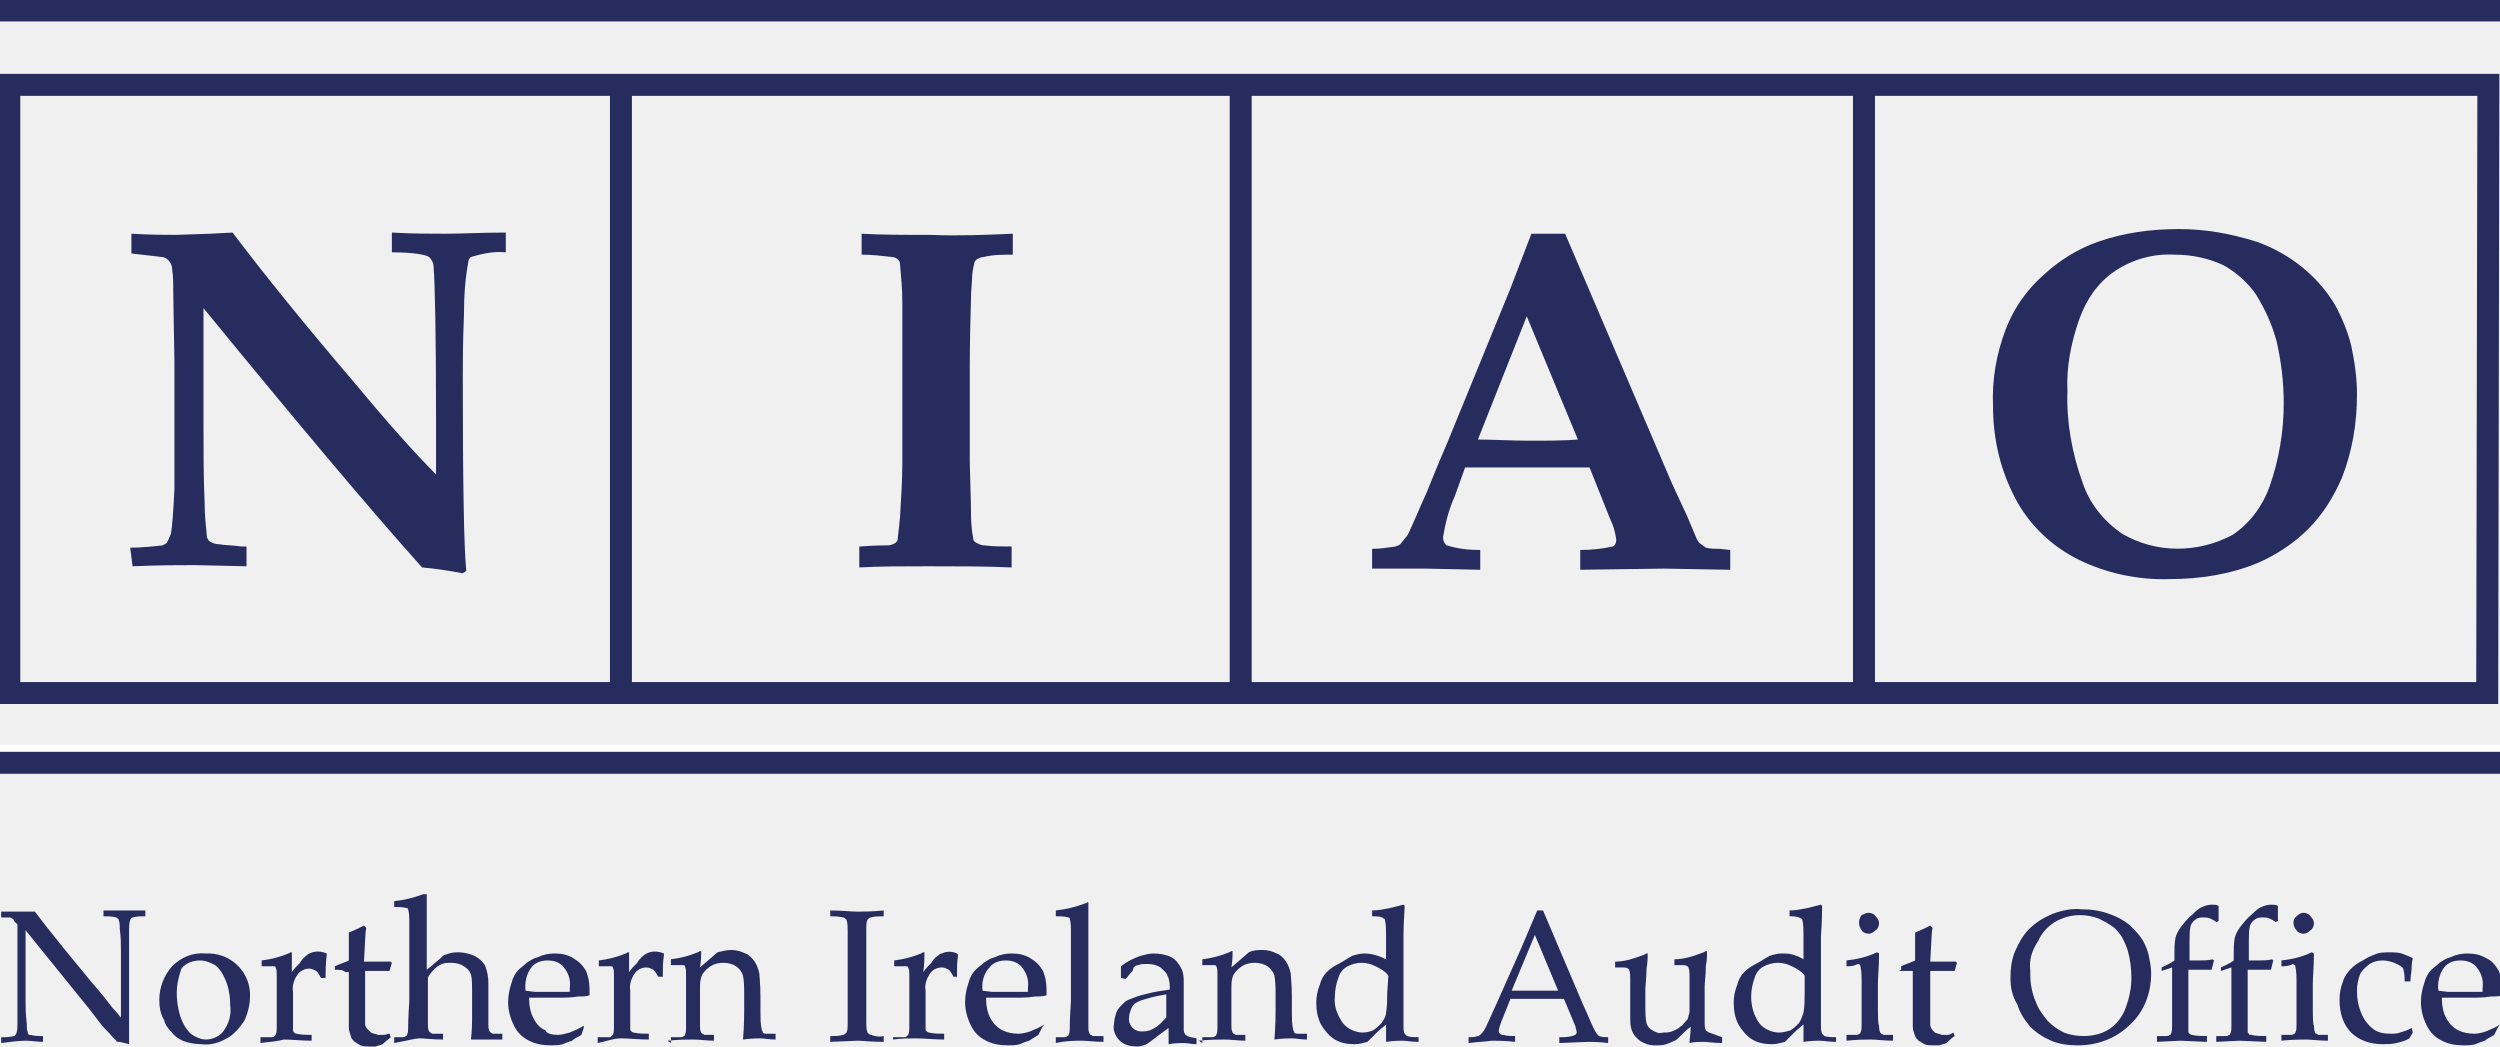
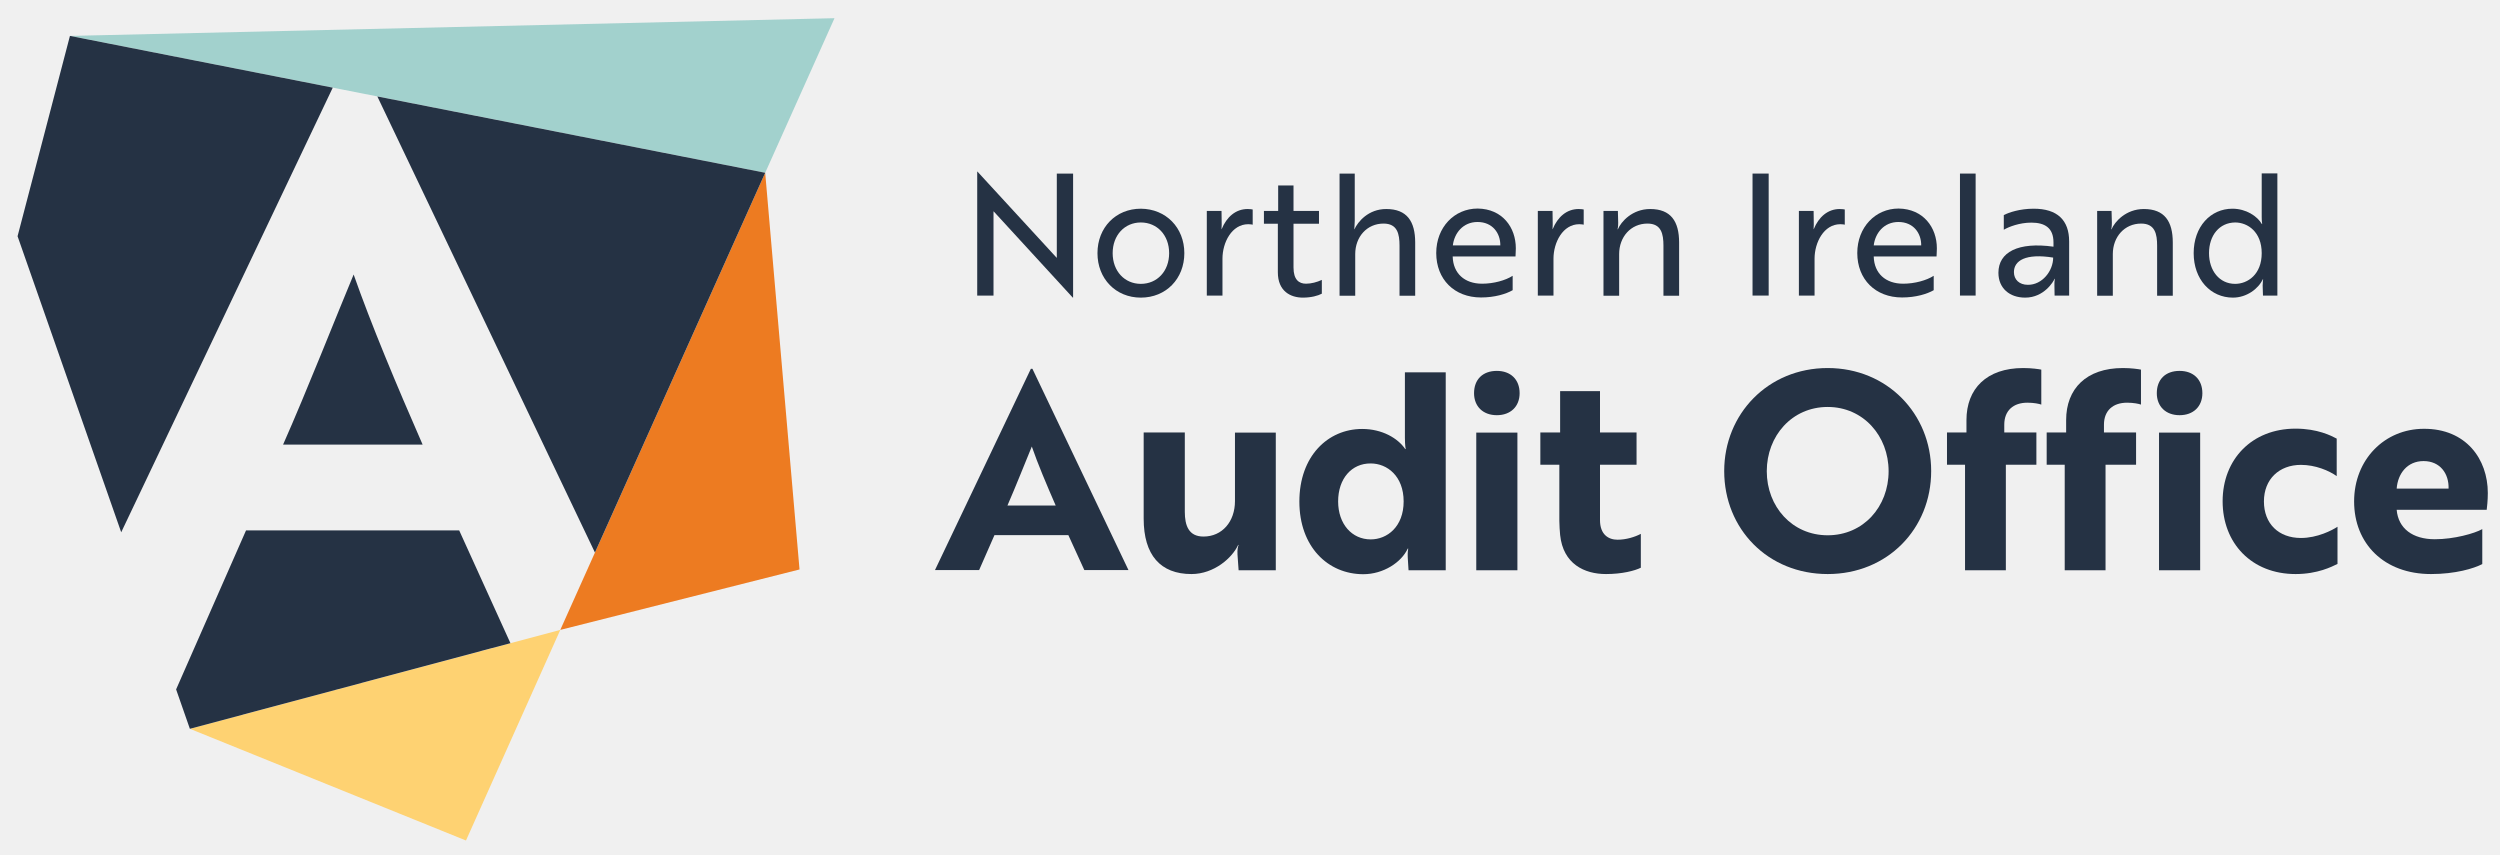
- <svg xmlns="http://www.w3.org/2000/svg" height="90" viewBox="0 0 215 90" width="215">
-   <g fill="#272c5e">
-     <path d="m.1 89.7v-.5c.4 0 .7 0 1.1-.1.1 0 .1-.1.2-.2.1-.3.1-.6.1-.8 0-.7 0-1.3 0-1.8v-6.5c0-.1 0-.2 0-.3-.1-.1-.2-.2-.3-.3 0-.2-.2-.2-.3-.3-.3 0-.6 0-.8 0v-.5h1.7 1.2l1 1.3 1.6 2 2.3 2.8c.8.9 1.4 1.7 1.8 2.2.3.3.5.6.7.8v-5.8c0-.5 0-1.1-.1-1.8 0-.3 0-.6-.1-.8 0-.1-.1-.1-.2-.2-.4-.1-.7-.1-1.1-.1v-.5h1.9s1.1 0 1.7 0v.5c-.4 0-.7 0-1.1.1-.1 0-.1.1-.2.2-.1.3-.1.6-.1.8v1.8 3.8 4.3l-.8-.2h-.2s-.1 0-.1-.1c0 0-.1-.1-.3-.3-.4-.5-.8-.8-1-1.1l-1-1.3-5.5-6.8v6.1c0 .5 0 1.1.1 1.9 0 .3 0 .6.1.8 0 .2.1.2.2.2.4.1.7.1 1.1.1v.5c-.5 0-1-.1-1.5-.1s-1.4.1-2.1.2" />
-     <path d="m15.2 85.4c0 .7.1 1.3.3 2 .2.6.5 1.1.9 1.5.4.3.9.5 1.3.5.6 0 1.2-.3 1.5-.7.5-.7.7-1.4.6-2.2 0-.7-.1-1.5-.4-2.2-.2-.5-.5-1-.9-1.3-.4-.2-.8-.4-1.3-.4-.6 0-1.2.2-1.6.7-.2.6-.4 1.3-.4 2.1m-1.5.6c0-1.1.4-2.1 1.1-2.9.8-.8 1.8-1.2 2.9-1.1 2-.1 3.7 1.4 3.8 3.4v.3c0 .7-.2 1.5-.5 2.1-.4.6-.9 1.2-1.5 1.5-.7.4-1.4.6-2.2.5-.5 0-1.1-.1-1.6-.3-.4-.2-.7-.4-1-.8-.3-.3-.5-.6-.6-1-.3-.5-.4-1.1-.4-1.7" />
-     <path d="m22.4 89.7v-.5h1c.1 0 .1 0 .2-.1 0 0 .1-.1.1-.1.1-.2.1-.4.1-.6 0-1.4 0-2.2 0-2.2v-1c0-.4 0-.9 0-1.4 0-.2 0-.4-.1-.6 0-.1-.1-.1-.2-.1-.3 0-.7 0-1 0v-.5c.8-.1 1.6-.3 2.3-.6.1 0 .1-.1.2-.1h.1v.1.1 1.5c.2-.3.5-.6.7-.8.1-.2.3-.4.4-.5.5-.5 1.2-.6 1.9-.3v.1c-.1.8-.1 1.5-.1 2h-.4c-.1-.2-.2-.4-.4-.6-.2-.1-.4-.2-.6-.2-.4 0-.8.2-1 .5-.3.4-.5 1-.4 1.5v.8 1.9.6c0 .1 0 .1.1.2 0 0 .1.1.2.1.4.1.9.1 1.3.1v.5c-.9 0-1.7-.1-2.4-.1-.7.2-1.4.2-2 .3" />
-     <path d="m28.8 83.4v-.3c.4-.2.8-.3 1.2-.5v-2.4c.5-.2.9-.4 1.3-.6l.2.2c-.1.4-.1 1.4-.2 2.9h.8.9.6l.1.1-.2.7h-2.1v3.2 1.4c0 .1.1.3.2.4s.2.2.3.3c.2.1.4.1.6.2h.5c.2 0 .3-.1.5-.1l.1.3c-.2.2-.5.4-.7.6-.2.1-.4.1-.6.2-.2 0-.4 0-.6 0s-.5 0-.7-.1-.3-.2-.5-.3c-.1-.1-.3-.3-.3-.4-.1-.3-.2-.6-.2-.8 0-.4 0-.8 0-1.2 0-.1 0-.2 0-.3v-3.3h-.3c-.2-.2-.5-.2-.9-.2" />
-     <path d="m33.9 89.7v-.5h.7c.1 0 .2 0 .3-.1.1 0 .1-.1.1-.1.1-.2.1-.4.1-.6 0-.1 0-.8.1-2.3v-4.1c0-.9 0-1.8 0-2.7 0-.4 0-.7-.1-1.1 0-.1-.1-.1-.1-.1-.4-.1-.7-.1-1.1-.1v-.5c.9-.1 1.7-.3 2.5-.6h.2.1v.1.2.3 2.4 1.2 2.3c.1-.1.3-.2.6-.5l.6-.5c.1-.1.1-.1.2-.2s.3-.1.5-.2c.7-.2 1.5-.1 2.2.2.4.2.7.5.9.8.2.5.3 1 .3 1.5v1.4 1.1 1.1c0 .2 0 .4.1.6 0 0 .1.1.1.1.1 0 .1.1.2.1h.8v.5c-.6 0-1 0-1.3 0h-1.4c.1-.8.1-1.5.1-2.3v-2c0-.4 0-.9-.1-1.3-.1-.3-.3-.5-.6-.7s-.7-.3-1.1-.3c-.3 0-.5 0-.8.1-.2.1-.4.2-.6.4s-.3.3-.5.6c-.1.1-.1.2-.1.3v.8.9 2.2c0 .2 0 .4.1.6 0 0 .1.1.1.1.1 0 .1.1.2.1h.9v.5c-.9 0-1.6-.1-2-.1s-1.1.2-2.2.4" />
-     <path d="m45.2 85.2.8.1h1.6 1.4c0-.1 0-.2 0-.3.1-.7-.1-1.3-.5-1.8-.3-.4-.8-.6-1.4-.6s-1.1.2-1.4.6c-.4.5-.6 1.3-.5 2m5 3.2-.2.6c-.3.2-.6.3-.8.5-.3.1-.6.2-.8.3-.3.1-.7.1-1 .1-.7 0-1.3-.1-1.9-.4s-1-.7-1.3-1.3-.5-1.3-.5-2c0-.6.1-1.1.3-1.7.1-.4.3-.8.6-1.1.2-.2.5-.4.7-.6.3-.2.6-.4 1-.5.4-.2.9-.3 1.4-.3.6 0 1.1.1 1.6.4s.8.6 1.1 1.1c.2.5.3 1 .3 1.6v.5c-.3.1-.7.1-1 .1-.6.1-1.1.1-1.7.1h-2.5c0 .6.1 1.3.4 1.8.2.4.5.8 1 1 .1.3.6.4 1.1.4.3 0 .6-.1 1-.2.4-.2.8-.3 1.2-.6z" />
-     <path d="m51.4 89.7v-.5h1c.1 0 .1 0 .2-.1 0 0 .1-.1.1-.1.1-.2.1-.4.1-.6 0-1.4 0-2.2 0-2.2v-1c0-.4 0-.9 0-1.4 0-.2 0-.4-.1-.6 0-.1-.1-.1-.2-.1-.3 0-.7 0-1 0v-.5c.8-.1 1.6-.3 2.3-.6.1 0 .1-.1.2-.1h.1v.1.1 1.5c.2-.3.5-.6.7-.8.1-.2.3-.4.4-.5.5-.5 1.2-.6 1.9-.3v.1c-.1.7-.1 1.3-.1 1.9h-.4c-.1-.2-.2-.4-.4-.6-.2-.1-.4-.2-.6-.2-.4 0-.8.2-1 .5-.3.4-.5 1-.4 1.5v.8 1.9.6c0 .1 0 .1.1.2 0 0 .1.1.2.1.4.1.9.1 1.3.1v.5c-.9 0-1.7-.1-2.4-.1s-1.4.3-2 .4" />
-     <path d="m57.7 89.7v-.5h.8c.1 0 .2 0 .3-.1.1 0 .1-.1.1-.1.1-.2.1-.4.1-.6 0-.1 0-.8 0-2.3v-1c0-.4 0-.9 0-1.4 0-.2 0-.4-.1-.6 0-.1-.1-.1-.2-.1-.3 0-.7 0-1 0v-.5c.8-.1 1.6-.3 2.3-.6.1 0 .1-.1.2-.1h.1v.1.1c0 .2 0 .6-.1 1.2l1.5-1.3c.4-.1.8-.2 1.2-.2s.8.1 1.2.3c.3.1.6.4.8.7s.3.6.4 1c0 .2.1.9.1 2v1.4c0 .5 0 .9.1 1.4 0 .1.1.2.1.3.1.1.2.1.3.1h.8v.5c-.5 0-1-.1-1.3-.1s-.8 0-1.5.1c.1-1.3.1-2.1.1-2.5v-1.3c0-.6 0-1.1-.1-1.7-.1-.3-.3-.6-.6-.8s-.7-.3-1.1-.3-.8.1-1.1.3-.5.4-.7.7c-.2.4-.2.8-.2 1.2v1 2.2c0 .2 0 .4.1.6 0 0 .1.1.1.1.1 0 .1.1.2.1h.8v.5c-.6 0-1.2-.1-1.8-.1s-1.2 0-2.2.1" />
-     <path d="m76 89.1v.5c-1.1 0-1.9-.1-2.2-.1l-2.4.1v-.5c.4 0 .8 0 1.1-.1.1 0 .2-.1.3-.2.1-.2.1-.5.1-.8 0-.1 0-.8 0-2.2v-3.7c0-.7 0-1.4 0-2.1 0-.3 0-.6-.1-.9-.1-.1-.2-.2-.3-.2-.4-.1-.8-.1-1.1-.1v-.5c1 0 1.8.1 2.3.1s1.3 0 2.3-.1v.5c-.4 0-.8 0-1.1.1-.1 0-.2.1-.3.2-.1.2-.1.5-.1.8v2.2 3.7 2.1c0 .3 0 .6.1.9.1.1.2.2.3.2.3.1.7.2 1.1.1" />
-     <path d="m76.8 89.7v-.5h1c.1 0 .1 0 .2-.1 0 0 .1-.1.1-.1.1-.2.1-.4.1-.6 0-1.4 0-2.2 0-2.2v-1c0-.4 0-.9 0-1.4 0-.2 0-.4-.1-.6 0-.1-.1-.1-.2-.1-.3 0-.7 0-1 0v-.5c.8-.1 1.6-.3 2.3-.6.1 0 .1-.1.2-.1h.1v.1.1c0 .3 0 .8-.1 1.5.2-.3.5-.6.7-.8.1-.2.3-.4.4-.5.2-.1.3-.3.5-.3.4-.2.9-.2 1.3 0l.1.1c-.1.6-.1 1.2-.1 1.9h-.3c-.1-.2-.2-.4-.4-.6-.2-.1-.4-.2-.6-.2-.4 0-.8.2-1 .5-.3.4-.5 1-.4 1.5v.8 1.9.6c0 .1 0 .1.1.2 0 0 .1.1.2.1.4.1.9.1 1.3.1v.5c-.9 0-1.7-.1-2.4-.1s-1.3 0-2 .1" />
-     <path d="m84.5 85.2.8.1h1.7 1.4c0-.1 0-.2 0-.3.1-.7-.1-1.3-.5-1.8-.3-.4-.8-.6-1.4-.6s-1.1.2-1.4.6c-.5.5-.7 1.3-.6 2m5.1 3.2-.3.6c-.3.2-.5.3-.8.5-.3.1-.6.2-.8.3-.3.1-.7.1-1 .1-.7 0-1.3-.1-1.9-.4s-1-.7-1.3-1.3-.5-1.3-.5-2c0-.6.1-1.1.3-1.7.1-.4.3-.8.6-1.1.2-.2.5-.4.7-.6.3-.2.6-.4 1-.5.4-.2.9-.3 1.4-.3.6 0 1.1.1 1.6.4s.8.6 1.1 1.1c.2.5.3 1 .3 1.6v.5c-.3.1-.7.1-1 .1-.6.1-1.1.1-1.7.1h-2.5c0 .6.1 1.3.4 1.8.2.4.6.8 1 1s.9.3 1.4.3c.3 0 .7-.1 1-.2.4-.2.8-.3 1.2-.6z" />
-     <path d="m90.8 89.7v-.5h.7c.1 0 .2 0 .3-.1.1 0 .1-.1.1-.1.1-.2.1-.4.1-.6 0-.1 0-.8.1-2.3v-3.3c0-.9 0-1.8 0-2.7 0-.4 0-.7-.1-1.1 0-.1-.1-.1-.1-.1-.4-.1-.7-.1-1.1-.1v-.5c.9-.1 1.7-.3 2.5-.6 0 0 .1 0 .2-.1h.1v.1.2.3 2.4 1.4 4.1 2.2c0 .2 0 .4.1.6 0 0 .1.1.1.1.1 0 .1.1.2.1h.9v.5c-.7 0-1.4-.1-1.9-.1s-1.3 0-2.2.2" />
-     <path d="m100.4 85.5c-.6.1-1.2.2-1.8.4-.4.1-.7.2-1 .4-.1.1-.2.2-.3.4-.1.3-.2.5-.2.8-.1.6.4 1.2 1 1.2h.2c.4 0 .7-.1 1-.3.4-.2.7-.6 1-.9v-2zm-3.6-1.3-.4-.1c0-.1 0-.3 0-.5s0-.4 0-.5c.5-.4 1.1-.7 1.7-.9.4-.1.7-.2 1.1-.2.5 0 1.1.1 1.5.3s.7.6.9 1 .2.8.2 1.2v1.5 2.4c0 .2 0 .4.1.5 0 .1.1.1.2.2.1 0 .2.1.3.1l.5.1v.5c-.4 0-.8-.1-1.1-.1s-.7 0-1.3.1v-1.4c-1.1.8-1.7 1.3-1.9 1.4s-.5.2-.8.2c-.5 0-1.1-.1-1.5-.5s-.6-.9-.5-1.4c0-.3.1-.7.2-1s.3-.5.5-.7.3-.3.5-.4c.5-.2 1-.4 1.5-.5.7-.2 1.4-.3 2.1-.4 0-.4 0-.8-.2-1.2-.1-.3-.4-.5-.6-.7-.3-.2-.7-.3-1.1-.3-.3 0-.6 0-.8.1-.2 0-.3.1-.4.2l-.1.3c-.3.3-.4.5-.6.7" />
-     <path d="m103.4 89.7v-.5h.8c.1 0 .2 0 .3-.1.1 0 .1-.1.1-.1.1-.2.1-.4.1-.6 0-.1 0-.8 0-2.3v-1c0-.4 0-.9 0-1.4 0-.2 0-.4-.1-.6 0-.1-.1-.1-.2-.1-.3 0-.7 0-1 0v-.5c.8-.1 1.6-.3 2.3-.6.1 0 .1-.1.2-.1h.1v.1.1c0 .2 0 .6-.1 1.2l1.5-1.3c.4-.2.8-.2 1.2-.2s.8.1 1.2.3c.3.1.6.4.8.7s.3.6.4 1c0 .2.1.9.1 2v1.4c0 .5 0 .9.1 1.4 0 .1.1.2.1.3.1.1.2.1.3.1h.8v.5c-.5 0-1-.1-1.3-.1s-.8 0-1.5.1c.1-1.3.1-2.1.1-2.5v-1.3c0-.6 0-1.1-.1-1.7-.1-.3-.3-.6-.6-.8s-.7-.3-1.1-.3-.8.1-1.1.3-.5.4-.7.7c-.2.4-.2.8-.2 1.2v1 2.2c0 .2 0 .4.1.6 0 0 .1.1.1.1.1 0 .1.1.2.1h.8v.5c-.6 0-1.2-.1-1.8-.1s-1.2 0-2.2.1" />
-     <path d="m119.4 83.9c-.3-.4-.7-.6-1.1-.8s-.8-.3-1.2-.3-.8.1-1.2.3-.7.6-.8 1c-.2.5-.3 1.1-.3 1.6-.1.8.2 1.6.7 2.3.4.5 1.1.8 1.7.8.3 0 .7-.1.9-.2.3-.2.5-.4.7-.6.2-.3.4-.6.4-.9.1-.6.1-1.2.1-1.7zm-1.4-5.1v-.5c.5 0 1-.1 1.5-.2.4-.1.8-.2 1.2-.3l.1.1c0 .5-.1 1.3-.1 2.6v1.3 5 1.4c0 .2 0 .5.1.7l.2.2c.3.1.7.1 1 .1v.4c-.6 0-1.1-.1-1.4-.1s-.7 0-1.4.1c0-.4 0-.8 0-1.5-.2.2-.5.4-.8.7s-.6.6-.8.8c-.4.1-.7.2-1.1.2-.6 0-1.2-.1-1.7-.4s-.9-.8-1.2-1.3c-.3-.6-.4-1.2-.4-1.9 0-.5.1-1 .3-1.5.1-.4.3-.8.6-1.1s.6-.5 1-.7.8-.5 1.2-.7c.3-.1.7-.2 1-.2.7 0 1.3.2 1.9.5v-2.1c0-.4 0-.9-.1-1.3 0-.1-.1-.1-.1-.1-.2-.2-.6-.2-1-.2" />
-     <path d="m130 85.2h4l-2-4.8zm-3.7 4.5v-.5c.3 0 .5 0 .8-.1.1 0 .2-.1.3-.2.2-.2.3-.4.4-.6l1-2.2 2-4.5c.2-.5.7-1.6 1.4-3.3h.5l3.4 8c.6 1.3.9 2.1 1.1 2.4.1.2.2.3.3.4.3.1.6.1.8.1v.5c-.8-.1-1.4-.1-1.7-.1l-2.5.1v-.5c.4 0 .7 0 1.1-.1.1 0 .2-.1.3-.1 0-.1.1-.1.1-.2 0-.2-.1-.3-.1-.5l-1-2.4h-4.6l-.8 2c-.1.3-.2.5-.2.8 0 .1 0 .1.1.2s.2.1.3.1c.3.1.7.1 1 .1v.5c-.9-.1-1.6-.1-2-.1-.7.1-1.2.1-2 .2" />
-     <path d="m148.1 89.2v.5c-.7 0-1.2-.1-1.6-.1s-.8 0-1.2.1c0-.4.1-.9.1-1.4-.4.3-.8.7-1.1 1-.1.1-.2.2-.3.2-.2.1-.4.2-.7.3s-.6.1-.8.1c-.4 0-.7 0-1.1-.2-.3-.1-.5-.3-.7-.5s-.3-.4-.4-.7-.1-.7-.1-1c0-.2 0-.4 0-.5 0-.2 0-.3 0-.5v-1.4c0-.1 0-.5 0-1 0-.2 0-.5-.1-.7 0-.1-.1-.1-.1-.1-.1-.1-.3-.1-.4-.1h-.7v-.5c.9 0 1.7-.3 2.5-.6.1 0 .1-.1.2-.1h.1v.1.2s0 .5-.1 1c0 .8-.1 1.5-.1 1.8v1.5c0 .5 0 .9.1 1.4.1.3.3.5.5.6.3.2.6.3.9.2.3 0 .5 0 .8-.1.2-.1.5-.2.7-.4.2-.1.3-.3.5-.5.1-.1.2-.2.2-.4 0-.1.1-.2.1-.4 0-.5 0-.9 0-1.4v-.7c0-.1 0-.5 0-1 0-.2 0-.5-.1-.7 0-.1-.1-.1-.1-.1-.1-.1-.3-.1-.4-.1h-.7v-.5c.9 0 1.7-.3 2.5-.6.1 0 .1-.1.2-.1h.1v.1.2c0 .1 0 .5-.1 1 0 .8-.1 1.4-.1 1.7v1 1.1 1.1c0 .2 0 .4.1.6 0 0 .1.1.1.1.1 0 .1.1.2.1z" />
-     <path d="m155.2 83.9c-.3-.4-.7-.6-1.1-.8s-.8-.3-1.2-.3-.8.1-1.2.3-.7.6-.8 1c-.2.5-.3 1.1-.3 1.6 0 .8.2 1.6.7 2.3.4.5 1.1.8 1.7.8.3 0 .7-.1 1-.2.3-.2.5-.4.7-.6.2-.3.3-.6.4-.9.1-.6.1-1.2.1-1.7zm-1.3-5.1v-.5c.5 0 1-.1 1.5-.2.4-.1.8-.2 1.2-.3l.1.1c0 .5 0 1.3-.1 2.6v1.3 5 1.4c0 .2 0 .5.1.7l.2.2c.3.1.7.1 1 .1v.4c-.6 0-1.1-.1-1.4-.1s-.7 0-1.4.1c0-.4 0-.8 0-1.5-.2.2-.5.4-.8.7s-.6.6-.8.8c-.4.1-.7.2-1.1.2-.6 0-1.2-.1-1.7-.4s-.9-.8-1.2-1.3c-.3-.6-.4-1.2-.4-1.9 0-.5.1-1 .3-1.5.1-.4.3-.8.6-1.1s.6-.5 1-.7.8-.5 1.2-.7c.3-.1.7-.2 1-.2s.7 0 1 .1.6.2.9.4v-2.1c0-.4 0-.9-.1-1.3 0-.1-.1-.1-.1-.1-.3-.2-.7-.2-1-.2" />
-     <path d="m160.7 78.5c.2 0 .5.1.6.3.2.2.3.4.3.6s-.1.5-.3.6c-.2.2-.4.3-.6.3s-.5-.1-.6-.3c-.3-.4-.3-.9 0-1.3.2-.1.4-.2.6-.2m-1.9 4.6v-.5c.9-.1 1.8-.3 2.6-.7l.2.1c0 1.1-.1 2-.1 2.6v1.4c0 1.4 0 2.1.1 2.2 0 .2 0 .4.1.6 0 0 .1.1.1.1.1 0 .1.1.2.1h.8v.5c-.8 0-1.4-.1-1.9-.1s-1.1 0-2.1.1v-.5h.8c.1 0 .2 0 .3-.1.1 0 .1-.1.1-.1.1-.2.1-.4.1-.6 0-.1 0-.8 0-2.3v-1.4c0-.5 0-.9-.1-1.4 0-.1-.1-.2-.2-.2-.4.2-.7.2-1 .2" />
-     <path d="m163.5 83.4v-.3c.4-.2.8-.3 1.2-.5v-2.4c.5-.2.9-.4 1.3-.6l.2.2c-.1.4-.1 1.4-.2 2.9h.8.8.6l.1.1-.2.7h-2.1v3.2 1.4c0 .3.2.5.4.7.2.1.4.1.6.2h.5c.2 0 .3-.1.5-.2l.1.3c-.3.2-.5.4-.7.6-.2.1-.4.1-.6.2-.2 0-.4 0-.6 0s-.5 0-.7-.1-.3-.2-.5-.3c-.1-.1-.3-.3-.3-.4-.1-.3-.2-.5-.2-.8 0-.4 0-.8 0-1.2 0-.1 0-.2 0-.3v-3.3h-.3c-.3 0-.6 0-.9 0" />
-     <path d="m174.6 83.4c0 .5 0 1 .1 1.5s.2.9.4 1.3c.2.6.6 1.1 1 1.6.4.4.8.7 1.4 1 .5.2 1.1.3 1.7.3.8 0 1.6-.2 2.2-.6s1.1-1 1.4-1.8.5-1.7.5-2.6c0-.8-.1-1.6-.3-2.3-.1-.4-.3-.8-.5-1.2-.2-.3-.5-.7-.8-.9-.4-.3-.8-.5-1.2-.7-.5-.2-1.1-.3-1.6-.3-.8 0-1.5.2-2.2.6-.6.4-1.1.9-1.4 1.6-.6.9-.8 1.7-.7 2.5m-1.7.7c0-.8.1-1.6.4-2.3s.7-1.4 1.2-1.9c.6-.6 1.3-1 2-1.3.8-.3 1.7-.5 2.5-.4.8 0 1.6.1 2.4.4.6.2 1.2.5 1.8 1 .4.4.8.8 1.1 1.3.2.4.4.8.5 1.3s.2 1 .2 1.5c0 1.7-.6 3.3-1.8 4.4-1.2 1.2-2.8 1.8-4.5 1.8-.8 0-1.6-.1-2.3-.4s-1.3-.7-1.8-1.2c-.5-.6-.9-1.2-1.1-1.9-.5-.8-.6-1.6-.6-2.3" />
-     <path d="m185.9 83.5v-.3c.4-.2.7-.3 1.1-.6v-.5c0-.5 0-1 .1-1.5.1-.3.2-.5.4-.8.3-.4.7-.9 1.1-1.2.2-.2.5-.5.8-.6.2-.1.5-.2.8-.2.2 0 .4 0 .6.1v1.3l-.2.1c-.1-.1-.3-.2-.5-.3s-.4-.1-.6-.1-.5 0-.7.2c-.2.1-.3.3-.4.5-.1.4-.1.9-.1 1.3v1.7h.8c.4 0 .8 0 1.2-.1l.1.1-.2.8h-1-1v2.8 1.9.6c0 .1 0 .1.1.2 0 0 .1.1.2.1.4.1.9.1 1.3.1v.5l-2.3-.1-2 .1v-.5h.8c.1 0 .2 0 .3-.1.1 0 .1-.1.1-.1.1-.2.1-.4.1-.6 0-.1 0-.8 0-2.3v-2.8z" />
-     <path d="m191 83.5v-.3c.4-.2.7-.3 1.1-.6v-.5c0-.5 0-1 .1-1.5.1-.3.2-.5.4-.8.3-.4.7-.9 1.1-1.2.2-.2.5-.5.8-.6.2-.1.5-.2.8-.2.2 0 .4 0 .6.1v1.3l-.2.1c-.1-.1-.3-.2-.5-.3s-.4-.1-.6-.1-.5 0-.7.2c-.2.1-.3.3-.4.5-.1.4-.1.9-.1 1.3v1.7h.8c.4 0 .8 0 1.2-.1l.1.1-.2.8h-1-1v2.8 1.9.6c0 .1 0 .1.1.2 0 .1.1.1.2.1.4.1.9.1 1.3.1v.5l-2.3-.1-2 .1v-.5h.8c.1 0 .2 0 .3-.1.1 0 .1-.1.1-.1.1-.2.1-.4.1-.6 0-.1 0-.8 0-2.3v-2.8z" />
-     <path d="m198.1 78.5c.2 0 .5.1.6.3.2.2.3.4.3.6s-.1.5-.3.6c-.2.2-.4.3-.6.3s-.5-.1-.6-.3c-.3-.3-.4-.9 0-1.2.2-.2.4-.3.6-.3m-1.9 4.6v-.5c.9-.1 1.8-.3 2.6-.7l.2.1c0 1.1-.1 2-.1 2.6v1.4c0 1.4 0 2.1.1 2.2 0 .2 0 .4.1.6 0 .1.1.1.1.1.1 0 .1.1.2.1h.8v.5c-.8 0-1.4-.1-1.9-.1s-1.1 0-2.1.1v-.5h.8c.1 0 .2 0 .3-.1.1 0 .1-.1.1-.1.1-.2.1-.4.1-.6 0-.1 0-.8 0-2.3v-1.4c0-.5 0-.9-.1-1.4 0-.1-.1-.1-.2-.2-.4.2-.7.2-1 .2" />
-     <path d="m207.5 88.8-.3.5c-.3.2-.7.3-1.1.4s-.8.1-1.2.1c-1 0-2-.3-2.7-1s-1-1.7-1-2.8c0-.6.1-1.1.3-1.6.1-.4.4-.8.7-1.1s.6-.5 1-.7c.3-.2.7-.4 1-.5.4-.2.9-.2 1.3-.2s.9 0 1.3.2c.3.1.5.2.7.3-.1.4-.1.7-.1.9s-.1.6-.1 1.1h-.5c0-.3 0-.6-.1-1 0-.1-.1-.2-.1-.2-.2-.2-.5-.3-.7-.4-.3-.1-.6-.2-1-.2s-.8.1-1.1.3-.6.5-.8.8c-.2.5-.3 1-.3 1.5 0 .7.1 1.3.4 2 .2.5.6 1 1 1.3s.9.4 1.5.4c.3 0 .5 0 .8-.1s.7-.2 1-.4z" />
-     <path d="m209.7 85.2.8.1h1.6 1.4v-.3c.1-.7-.1-1.3-.5-1.8-.3-.4-.8-.6-1.4-.6s-1.1.2-1.4.6c-.4.5-.6 1.3-.5 2m5.1 3.2-.3.6c-.3.2-.6.3-.8.5-.3.1-.6.2-.8.3-.3.1-.7.1-1 .1-.7 0-1.3-.1-1.9-.4s-1-.7-1.3-1.3-.5-1.3-.5-2c0-.6.1-1.1.3-1.7.1-.4.3-.8.6-1.1.2-.2.5-.4.7-.6.3-.2.6-.4 1-.5.4-.2.9-.3 1.4-.3.6 0 1.1.1 1.6.4.5.2.8.6 1.1 1.1.2.5.3 1 .3 1.6v.5c-.3.1-.7.1-1 .1-.6.1-1.1.1-1.7.1h-2.5c0 .6.1 1.3.4 1.8.2.4.6.8 1 1s.9.3 1.4.3c.3 0 .7-.1 1-.2.4-.2.8-.3 1.2-.6z" />
-     <path d="m11.2 47.1c.9 0 1.9-.1 2.8-.2.1-.1.3-.1.4-.3s.2-.5.3-.7c.1-.5.2-1.8.3-3.8 0-1.1 0-2.6 0-4.4v-6.6l-.1-6c0-.7 0-1.3-.1-2 0-.2-.1-.5-.3-.7s-.4-.3-.6-.3c-.9-.1-1.7-.2-2.6-.3v-1.7c1.7.1 3 .1 3.8.1l3-.1 1.9-.1c2.8 3.7 6.2 7.9 10.3 12.7 2.9 3.5 5.3 6.2 7.2 8.1v-4.7c0-7.4-.1-11.7-.2-13 0-.4-.1-.7-.4-1-.3-.2-1.4-.4-3.2-.4v-1.7c1.7.1 3.2.1 4.6.1s3.1-.1 5.2-.1v1.7c-1-.1-2 .1-3 .4-.1.1-.2.2-.2.3-.3 1.5-.4 3.1-.4 4.7-.1 2.4-.1 4.3-.1 5.4 0 9.1.1 14.6.3 16.6l-.3.2c-1.1-.2-2.3-.4-3.5-.5-4.4-4.9-10.7-12.4-18.8-22.3v10.2c0 2.1 0 4.3.1 6.6 0 1 .1 1.9.2 2.9.1.2.1.3.3.4s.4.2.7.2c.6.1 1.3.1 2 .2h.4v1.7l-4.4-.1c-1.3 0-3.1 0-5.4.1z" />
-     <path d="m87.1 20.1v1.8c-.8 0-1.7 0-2.5.2-.2 0-.4.1-.6.2-.1.1-.2.2-.2.3-.1.4-.2.9-.2 1.3s-.1 1-.1 2c-.1 3.4-.1 5.2-.1 5.5v8.3l.1 3.8c0 .9 0 1.8.2 2.8 0 .2.1.3.3.4s.4.2.6.2c.8.1 1.6.1 2.4.1v1.8c-2.2-.1-4.6-.1-7.2-.1-2.2 0-4.2 0-5.9.1v-1.8c1.4-.1 2.2-.1 2.5-.1.2 0 .4-.1.6-.2.1-.1.2-.2.2-.3 0-.2.1-.8.2-1.9.1-1.7.2-3.2.2-4.6v-8.6c0-2.7 0-4.5 0-5.3 0-1.1-.1-2.2-.2-3.3 0-.2-.1-.3-.2-.4s-.3-.2-.5-.2c-.9-.1-1.7-.2-2.6-.2v-1.8c1.7.1 3.7.1 5.9.1 2.4.1 4.8 0 7.1-.1" />
-     <path d="m127.1 37.8c1.3 0 2.8.1 4.4.1s3 0 4.2-.1l-4.4-10.6zm-9.1 11.1v-1.7c.7 0 1.3-.1 2-.2.2-.1.4-.1.5-.3.2-.2.3-.4.5-.6.2-.3.6-1.3 1.4-3.1.4-.8 1-2.5 2.1-5l5.4-13.2 1.8-4.7h2.9l9.2 21.5 1.3 2.8.8 1.9c.1.2.2.4.4.5.1.1.3.2.4.3.4.1.8.1 1.2.1l.9.1v1.7l-5.7-.1-7.2.1v-1.7c.9 0 1.9-.1 2.8-.3.2-.1.3-.3.3-.6-.1-.6-.2-1.1-.5-1.7l-1.8-4.5h-10.7l-.9 2.5c-.5 1.1-.8 2.3-1 3.5 0 .3.1.5.3.7 1 .3 1.9.4 2.9.4v1.7l-4.7-.1z" />
-     <path d="m177.8 33.6c-.1 2.7.4 5.4 1.3 7.9.6 1.8 1.8 3.3 3.4 4.4 2.9 1.7 6.5 1.7 9.5.1 1.5-1 2.6-2.5 3.2-4.2.8-2.3 1.2-4.7 1.2-7.1 0-1.8-.2-3.5-.6-5.3-.4-1.5-1-2.8-1.8-4.1-.7-1-1.7-1.9-2.8-2.5-1.3-.6-2.7-.9-4.2-.9-1.8-.1-3.6.4-5.1 1.4s-2.5 2.5-3.1 4.2c-.7 2-1.1 4.1-1 6.1m-6.4 1.3c-.1-2.3.3-4.5 1.1-6.6.7-1.8 1.8-3.4 3.3-4.7 1.3-1.2 2.9-2.2 4.6-2.8 2.3-.8 4.6-1.1 7-1.1 2.3 0 4.5.4 6.7 1.1 2.8 1 5.2 2.9 6.7 5.4.6 1.1 1.1 2.3 1.4 3.5.3 1.4.5 2.8.5 4.2 0 2.5-.4 4.9-1.3 7.2-.7 1.6-1.6 3.1-2.9 4.4-1.2 1.2-2.7 2.2-4.3 2.9-2.4 1-5 1.4-7.6 1.4-2.7.1-5.5-.5-7.9-1.7-2.2-1.1-4-2.8-5.2-4.9-1.5-2.7-2.1-5.5-2.1-8.3" />
+ <svg xmlns="http://www.w3.org/2000/svg" xmlns:xlink="http://www.w3.org/1999/xlink" version="1.0" id="Layer_1" x="0px" y="0px" viewBox="0 0 158 54" style="enable-background:new 0 0 158 54;" xml:space="preserve">
+   <style type="text/css">
+ 	.st0{fill:#253244;}
+ 	.st1{fill:#FED272;}
+ 	.st2{clip-path:url(#SVGID_2_);fill:#253244;}
+ 	.st3{clip-path:url(#SVGID_4_);fill:#253244;}
+ 	.st4{clip-path:url(#SVGID_6_);fill:#253244;}
+ 	.st5{clip-path:url(#SVGID_8_);fill:#253244;}
+ 	.st6{fill:#ED7B21;}
+ 	.st7{fill:#A2D1CD;}
+ 	.st8{clip-path:url(#SVGID_10_);fill:#253244;}
+ </style>
+   <g>
+     <rect x="110.76" y="10.97" class="st0" width="1.02" height="7.71" />
+     <rect x="123.87" y="10.97" class="st0" width="0.99" height="7.71" />
+     <g>
+       <polygon class="st1" points="12,46.06 29.45,53.12 35.41,39.81   " />
+       <polygon class="st0" points="15.55,33.52 11.13,43.57 12,46.06 31.01,40.98 32.26,40.65 29.02,33.52   " />
+       <g>
+         <defs>
+           <rect id="SVGID_1_" x="1.11" y="1.15" width="156.11" height="51.97" />
+         </defs>
+         <clipPath id="SVGID_2_">
+           <use xlink:href="#SVGID_1_" style="overflow:visible;" />
+         </clipPath>
+         <path class="st2" d="M66.72,31.95c-0.57-1.31-1.13-2.63-1.51-3.73c-0.36,0.87-1.02,2.54-1.54,3.73H66.72z M65.15,23.31h0.1     l6.07,12.72h-2.79l-1.01-2.21h-4.67l-0.97,2.21h-2.79L65.15,23.31z" />
+         <path class="st2" d="M78.28,36.04l-0.07-0.99c-0.02-0.31,0.03-0.52,0.07-0.61h-0.03c-0.36,0.8-1.51,1.84-2.95,1.84     c-1.96,0-3.02-1.2-3.02-3.5v-5.45h2.6v5.01c0,0.87,0.24,1.57,1.18,1.57c1.18,0,1.99-0.94,1.99-2.24v-4.33h2.58v8.7H78.28z" />
+         <path class="st2" d="M84.57,31.69c0,1.43,0.87,2.4,2.06,2.4c1.04,0,2.08-0.8,2.08-2.4c0-1.6-1.04-2.4-2.08-2.4     C85.43,29.28,84.57,30.24,84.57,31.69 M91.38,36.04h-2.36l-0.05-0.8c-0.02-0.35,0.03-0.57,0.03-0.57h-0.03     c-0.4,0.87-1.54,1.62-2.81,1.62c-2.24,0-4.04-1.74-4.04-4.59c0-2.87,1.8-4.59,3.97-4.59c1.27,0,2.26,0.59,2.72,1.27h0.03     c0,0-0.05-0.23-0.05-0.71v-4.14h2.58V36.04z" />
+         <path class="st2" d="M95.9,36.04h-2.6v-8.7h2.6V36.04z M94.6,23.44c0.87,0,1.44,0.54,1.44,1.41c0,0.84-0.57,1.39-1.44,1.39     c-0.88,0-1.44-0.56-1.44-1.39C93.16,23.98,93.71,23.44,94.6,23.44" />
+         <path class="st2" d="M98.6,27.33v-2.61h2.52v2.61h2.31v2.04h-2.31v3.5c0,0.92,0.54,1.24,1.11,1.24c0.54,0,1.09-0.17,1.47-0.37     v2.14c-0.38,0.19-1.18,0.4-2.2,0.4c-1.37,0-2.71-0.64-2.9-2.47c-0.02-0.28-0.05-0.57-0.05-0.89v-3.55h-1.2v-2.04H98.6z" />
+         <path class="st2" d="M115.51,33.83c2.26,0,3.85-1.81,3.85-4.05c0-2.23-1.6-4.06-3.85-4.06c-2.26,0-3.85,1.83-3.85,4.06     C111.66,32.02,113.26,33.83,115.51,33.83 M115.51,23.26c3.76,0,6.54,2.89,6.54,6.51c0,3.65-2.76,6.51-6.54,6.51     s-6.54-2.85-6.54-6.51C108.97,26.17,111.73,23.26,115.51,23.26" />
+         <path class="st2" d="M124.28,27.33v-0.78c0-1.98,1.27-3.29,3.59-3.29c0.54,0,0.99,0.07,1.14,0.1v2.21     c-0.14-0.05-0.47-0.12-0.88-0.12c-0.88,0-1.46,0.49-1.46,1.39v0.49h2.03v2.04h-1.93v6.67h-2.58v-6.67h-1.14v-2.04H124.28z" />
+         <path class="st2" d="M130.58,27.33v-0.78c0-1.98,1.27-3.29,3.59-3.29c0.54,0,0.99,0.07,1.14,0.1v2.21     c-0.14-0.05-0.47-0.12-0.88-0.12c-0.88,0-1.46,0.49-1.46,1.39v0.49h2.03v2.04h-1.93v6.67h-2.58v-6.67h-1.14v-2.04H130.58z" />
+         <path class="st2" d="M139.05,36.04h-2.6v-8.7h2.6V36.04z M137.75,23.44c0.87,0,1.44,0.54,1.44,1.41c0,0.84-0.57,1.39-1.44,1.39     c-0.88,0-1.44-0.56-1.44-1.39C136.31,23.98,136.86,23.44,137.75,23.44" />
+         <path class="st2" d="M145.42,34c1.04,0,1.98-0.49,2.31-0.71v2.35c-0.35,0.17-1.25,0.64-2.65,0.64c-2.78,0-4.61-1.95-4.61-4.6     c0-2.64,1.84-4.59,4.61-4.59c1.39,0,2.26,0.45,2.6,0.63v2.37c-0.49-0.35-1.35-0.71-2.26-0.71c-1.37,0-2.34,0.9-2.34,2.31     C143.08,33.1,144.01,34,145.42,34" />
+         <path class="st2" d="M153.17,29.14c-1.04,0-1.63,0.8-1.7,1.74h3.28C154.78,29.94,154.22,29.14,153.17,29.14 M157.23,31.16     c0,0.47-0.05,0.89-0.07,1.06h-5.69c0.1,1.18,1.01,1.86,2.41,1.86c1.23,0,2.52-0.37,3-0.64v2.21c-0.54,0.28-1.7,0.63-3.24,0.63     c-2.98,0-4.86-1.93-4.86-4.59c0-2.65,1.93-4.59,4.41-4.59C155.85,27.09,157.23,29.01,157.23,31.16" />
+       </g>
+       <polygon class="st0" points="67.8,18.81 63.03,13.61 62.79,13.35 62.79,18.68 61.76,18.68 61.76,10.84 61.77,10.84 66.55,16.04    66.79,16.3 66.79,10.97 67.82,10.97 67.82,18.81   " />
+       <g>
+         <defs>
+           <rect id="SVGID_3_" x="1.11" y="1.15" width="156.11" height="51.97" />
+         </defs>
+         <clipPath id="SVGID_4_">
+           <use xlink:href="#SVGID_3_" style="overflow:visible;" />
+         </clipPath>
+         <path class="st3" d="M73.89,16c0-1.14-0.76-1.94-1.79-1.94c-1.02,0-1.78,0.8-1.78,1.94c0,1.14,0.76,1.94,1.78,1.94     C73.13,17.94,73.89,17.14,73.89,16 M74.85,16c0,1.62-1.16,2.81-2.75,2.81c-1.58,0-2.74-1.19-2.74-2.81     c0-1.62,1.16-2.81,2.74-2.81C73.69,13.2,74.85,14.39,74.85,16" />
+         <path class="st3" d="M76.27,13.33h0.93l0.01,0.75c0.01,0.2-0.02,0.36-0.01,0.4h0.01c0.31-0.76,0.88-1.27,1.64-1.27     c0.15,0,0.28,0.02,0.32,0.03v0.96c-0.04-0.01-0.14-0.03-0.28-0.03c-1.04,0-1.63,1.15-1.63,2.18v2.33h-0.99V13.33z" />
+         <path class="st3" d="M80.78,13.33v-1.61h0.97v1.61h1.61v0.81h-1.61v2.77c0,0.76,0.34,1.02,0.79,1.02c0.33,0,0.7-0.1,1-0.24v0.87     c-0.24,0.13-0.67,0.25-1.2,0.25c-0.77,0-1.58-0.4-1.58-1.6v-3.07h-0.88v-0.81H80.78z" />
+         <path class="st3" d="M84.64,10.97h0.98v2.98c0,0.25-0.03,0.45-0.03,0.54h0.01c0.22-0.48,0.88-1.28,2.01-1.28     c1.31,0,1.83,0.78,1.83,2.12v3.36h-0.99v-3.16c0-0.74-0.13-1.4-1.01-1.4c-1.05,0-1.79,0.84-1.79,1.93v2.63h-0.99V10.97z" />
+         <path class="st3" d="M93.38,14.03c-0.92,0-1.47,0.71-1.56,1.48h3C94.83,14.74,94.33,14.03,93.38,14.03 M95.8,15.69     c0,0.21-0.02,0.42-0.02,0.52h-3.97v0.01c0.03,1.05,0.74,1.71,1.86,1.71c0.73,0,1.48-0.21,1.93-0.5v0.91     c-0.42,0.24-1.13,0.46-2,0.46c-1.69,0-2.83-1.15-2.83-2.81c0-1.62,1.14-2.81,2.62-2.81C94.96,13.2,95.8,14.38,95.8,15.69" />
+         <path class="st3" d="M97.19,13.33h0.93l0.01,0.75c0.01,0.2-0.02,0.36-0.01,0.4h0.01c0.31-0.76,0.88-1.27,1.64-1.27     c0.15,0,0.28,0.02,0.32,0.03v0.96c-0.04-0.01-0.14-0.03-0.28-0.03c-1.04,0-1.63,1.15-1.63,2.18v2.33h-0.99V13.33z" />
+         <path class="st3" d="M102.25,13.33l0.02,0.75c0,0.23-0.03,0.39-0.04,0.41h0.02c0.2-0.48,0.91-1.28,2.04-1.28     c1.31,0,1.83,0.78,1.83,2.12v3.36h-0.99v-3.16c0-0.74-0.13-1.4-1.01-1.4c-1.05,0-1.79,0.84-1.79,1.93v2.63h-0.99v-5.36H102.25z" />
+       </g>
+       <g>
+         <defs>
+           <rect id="SVGID_5_" x="1.11" y="1.15" width="156.11" height="51.97" />
+         </defs>
+         <clipPath id="SVGID_6_">
+           <use xlink:href="#SVGID_5_" style="overflow:visible;" />
+         </clipPath>
+         <path class="st4" d="M113.69,13.33h0.93l0.01,0.75c0.01,0.2-0.02,0.36-0.01,0.4h0.01c0.31-0.76,0.88-1.27,1.64-1.27     c0.15,0,0.28,0.02,0.32,0.03v0.96c-0.04-0.01-0.14-0.03-0.28-0.03c-1.04,0-1.63,1.15-1.63,2.18v2.33h-0.99V13.33z" />
+         <path class="st4" d="M119.98,14.03c-0.92,0-1.47,0.71-1.56,1.48h3C121.43,14.74,120.93,14.03,119.98,14.03 M122.41,15.69     c0,0.21-0.02,0.42-0.02,0.52h-3.97v0.01c0.03,1.05,0.74,1.71,1.86,1.71c0.73,0,1.48-0.21,1.93-0.5v0.91     c-0.42,0.24-1.13,0.46-2,0.46c-1.69,0-2.83-1.15-2.83-2.81c0-1.62,1.14-2.81,2.61-2.81C121.56,13.2,122.41,14.38,122.41,15.69" />
+       </g>
+       <g>
+         <defs>
+           <rect id="SVGID_7_" x="1.11" y="1.15" width="156.11" height="51.97" />
+         </defs>
+         <clipPath id="SVGID_8_">
+           <use xlink:href="#SVGID_7_" style="overflow:visible;" />
+         </clipPath>
+         <path class="st5" d="M129.76,16.28c-1.74-0.28-2.48,0.19-2.48,0.92c0,0.47,0.34,0.8,0.88,0.8     C129.07,18.01,129.76,17.12,129.76,16.28 M126.65,13.59c0.3-0.16,1-0.4,1.88-0.4c1.5,0,2.24,0.73,2.24,2.07v3.42h-0.92     l-0.01-0.63c-0.01-0.26,0.03-0.43,0.03-0.43h-0.02c-0.06,0.15-0.65,1.19-1.86,1.19c-0.98,0-1.69-0.59-1.69-1.57     c0-1.31,1.25-1.96,3.48-1.65v-0.27c0-0.93-0.56-1.25-1.4-1.25c-0.74,0-1.42,0.26-1.74,0.45V13.59z" />
+         <path class="st5" d="M133.45,13.33l0.02,0.75c0,0.23-0.03,0.39-0.04,0.41h0.02c0.2-0.48,0.91-1.28,2.04-1.28     c1.31,0,1.83,0.78,1.83,2.12v3.36h-0.99v-3.16c0-0.74-0.13-1.4-1.01-1.4c-1.05,0-1.79,0.84-1.79,1.93v2.63h-0.99v-5.36H133.45z" />
+         <path class="st5" d="M139.61,16c0,1.11,0.66,1.94,1.65,1.94c0.8,0,1.68-0.6,1.68-1.94c0-1.34-0.88-1.94-1.68-1.94     C140.27,14.07,139.61,14.87,139.61,16 M143.94,18.68h-0.92L143,18.05c0-0.24,0.03-0.4,0.03-0.4h-0.02     c-0.28,0.6-1.02,1.16-1.89,1.16c-1.41,0-2.48-1.15-2.48-2.81c0-1.68,1.07-2.81,2.45-2.81c0.86,0,1.57,0.47,1.86,0.97h0.02     c0,0-0.03-0.16-0.03-0.44v-2.76h0.99V18.68z" />
+       </g>
+       <polygon class="st6" points="48.36,10.92 35.41,39.81 50.53,35.99   " />
+       <path class="st7" d="M4.42,2.27l43.94,8.65l4.38-9.77L4.42,2.27z M52.74,1.15L4.42,2.27L52.74,1.15z" />
+       <polygon class="st0" points="1.11,14.93 7.66,33.64 21.03,5.54 4.42,2.27   " />
+       <g>
+         <defs>
+           <rect id="SVGID_9_" x="1.11" y="1.15" width="156.11" height="51.97" />
+         </defs>
+         <clipPath id="SVGID_10_">
+           <use xlink:href="#SVGID_9_" style="overflow:visible;" />
+         </clipPath>
+         <path class="st8" d="M26.71,28.1c-1.65-3.77-3.25-7.59-4.36-10.75c-1.05,2.51-2.95,7.34-4.46,10.75H26.71z" />
+       </g>
+       <polygon class="st0" points="23.87,6.1 23.85,6.1 37.6,34.92 37.61,34.9 44.93,18.57 48.36,10.92   " />
+     </g>
  </g>
-   <path d="m0 .9h215" fill="none" stroke="#272c5e" stroke-width="1.89" />
-   <path d="m0 65h215" fill="none" stroke="#fff" stroke-width="1.89" />
-   <path d="m160.3 7.2v52.6m-53.6-52.6v52.6m-53.3-52.6v52.6m160.5-.2h-213.1v-52.3h213.2z" fill="none" stroke="#272c5e" stroke-width="1.89" />
-   <path d="m0 65.6h215" fill="none" stroke="#272c5e" stroke-width="1.89" />
</svg>
